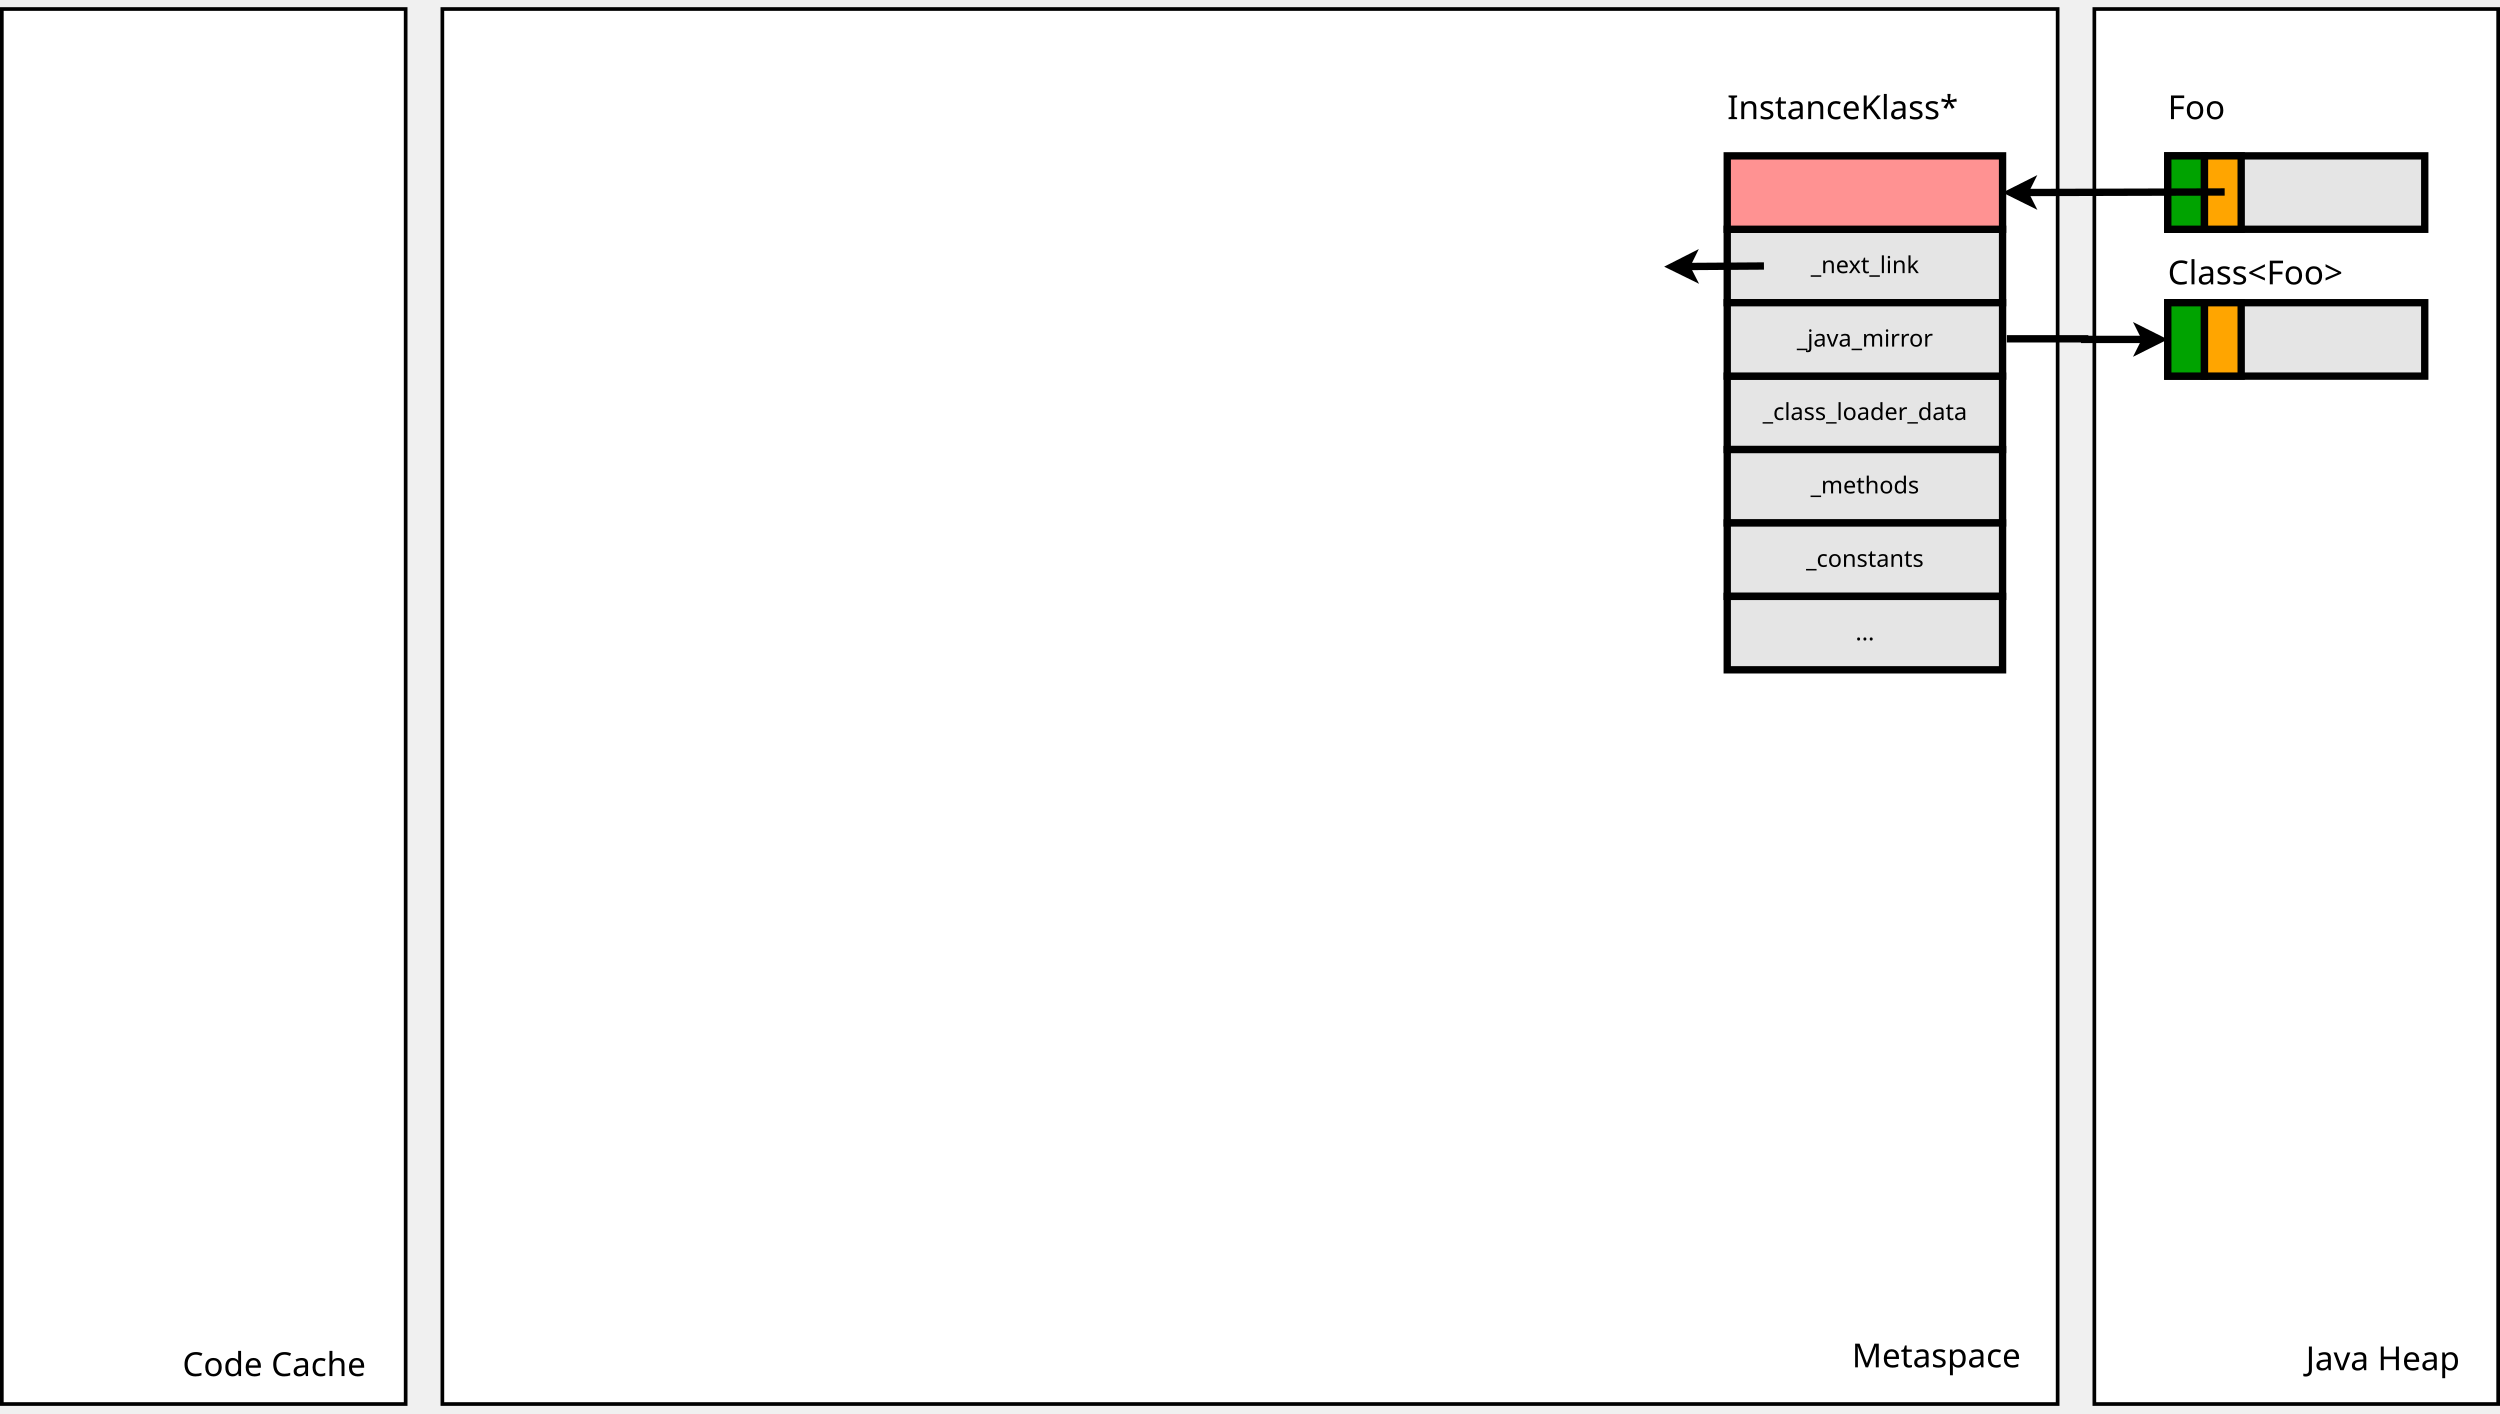
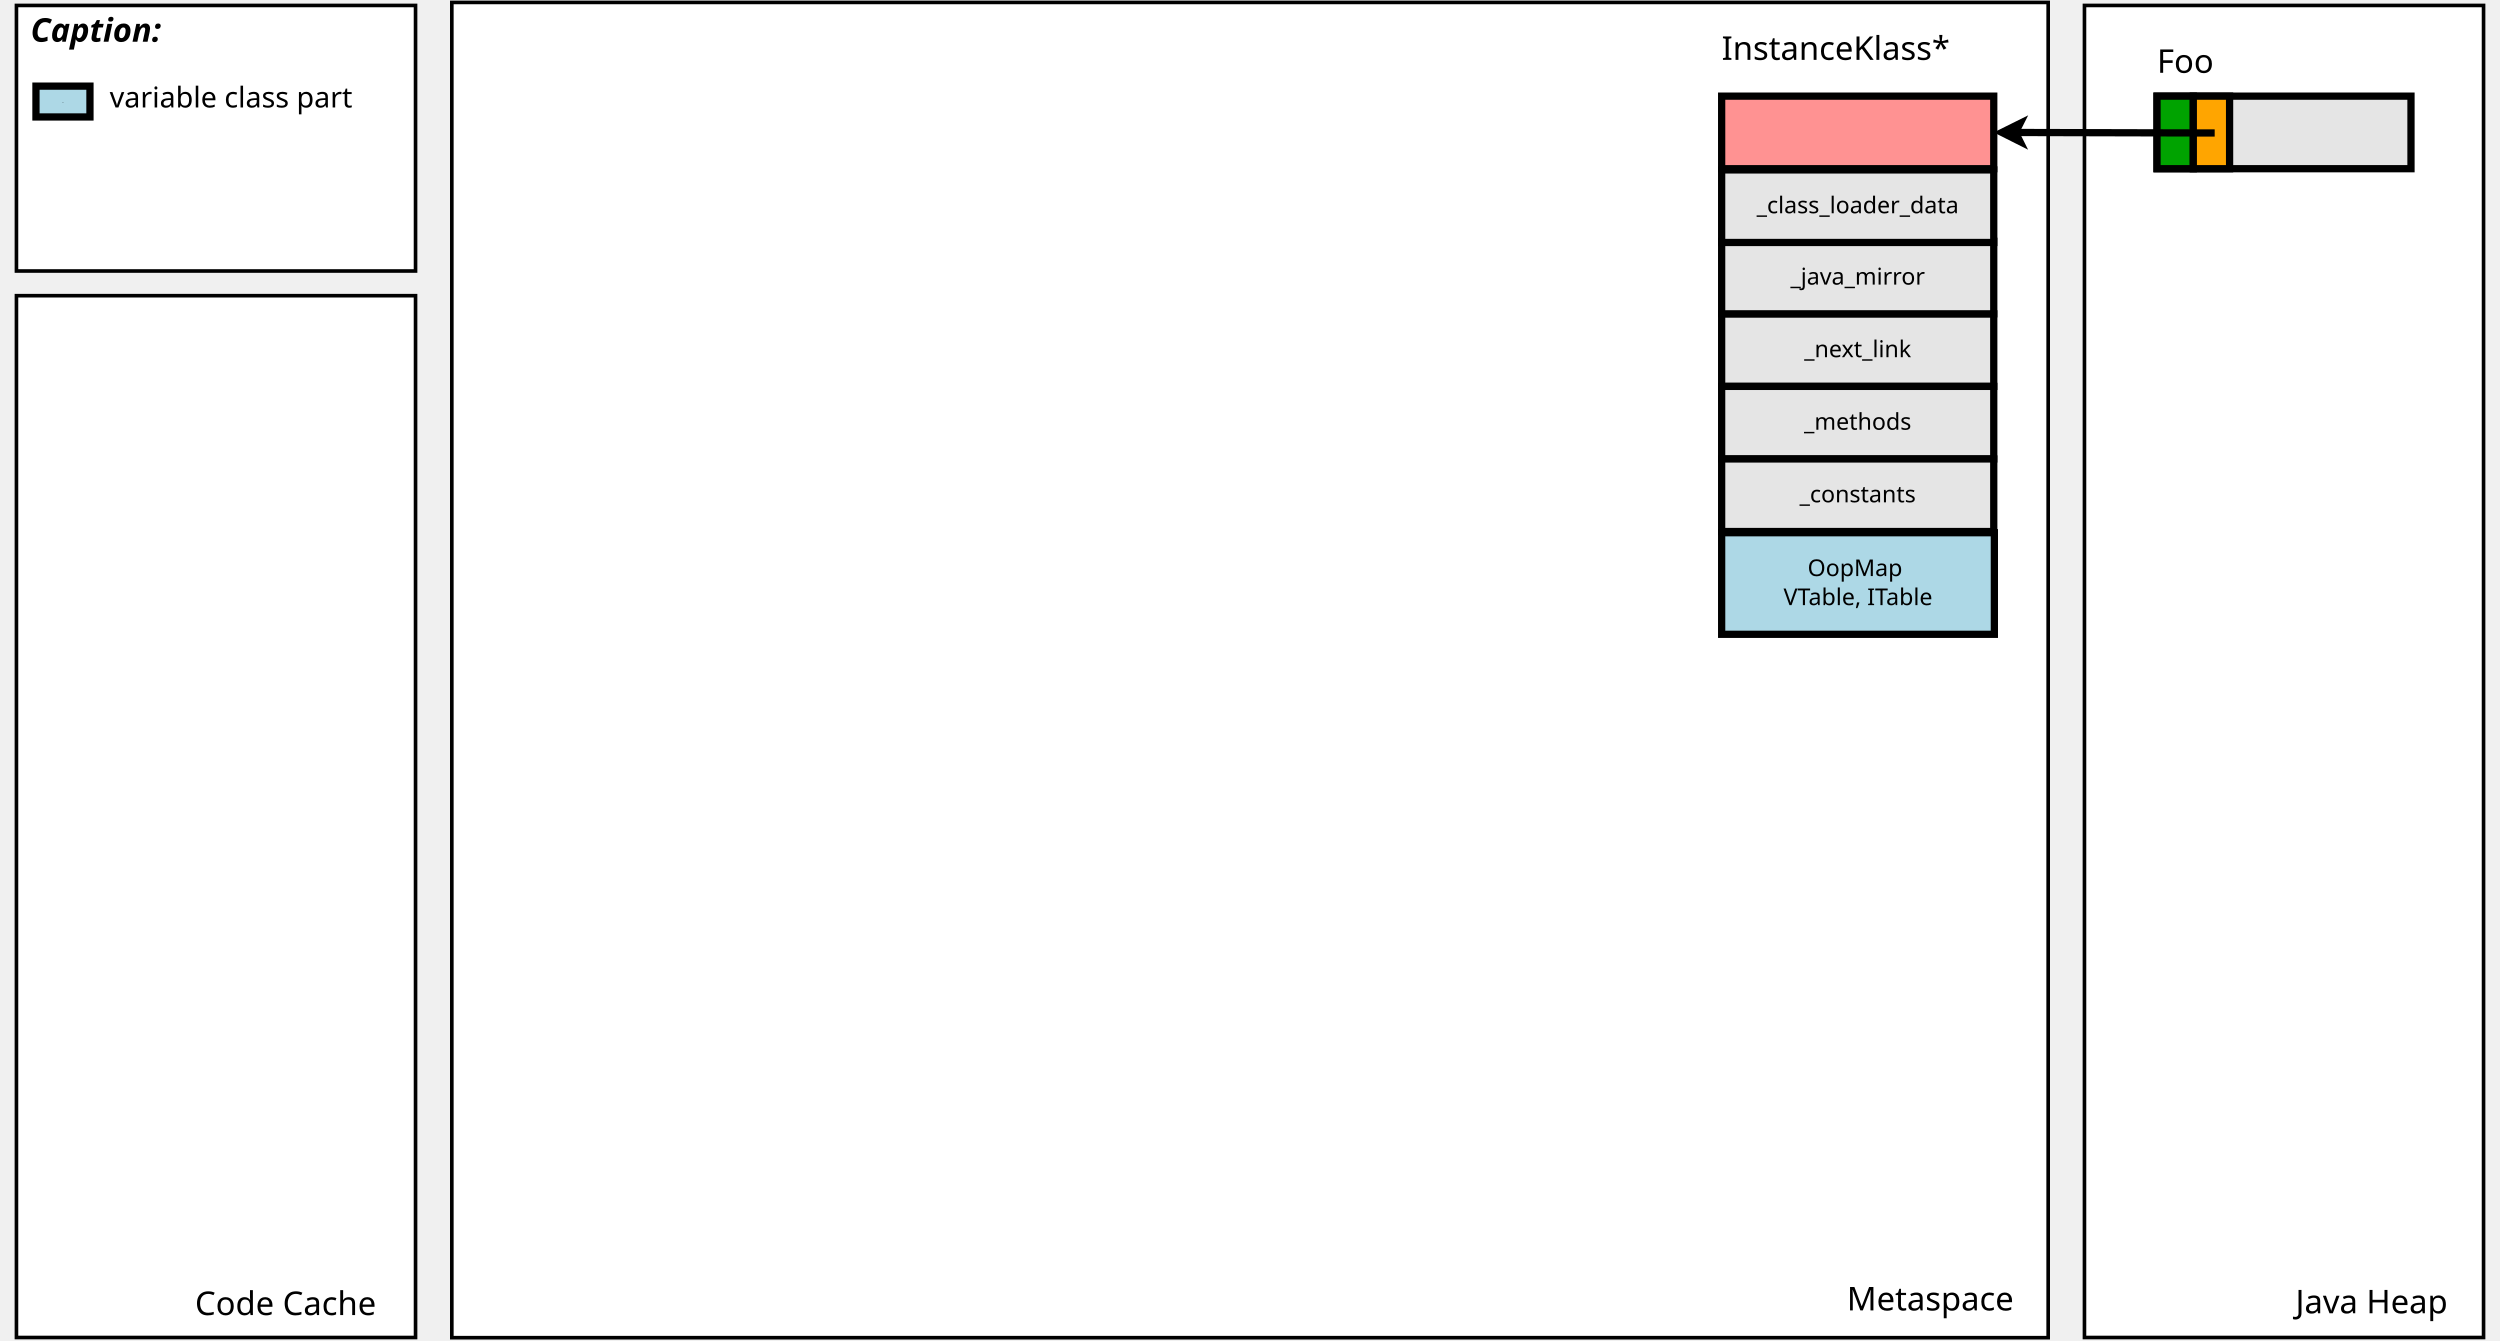
- <svg xmlns="http://www.w3.org/2000/svg" width="69cm" height="39cm" viewBox="-181 -61 1362 762">
+ <svg xmlns="http://www.w3.org/2000/svg" width="69cm" height="37cm" viewBox="-181 -33 1362 739">
  <text font-size="12.8" style="fill: #000000;text-anchor:start;font-family:sans-serif;font-style:normal;font-weight:normal" x="-50" y="280">
    <tspan x="-50" y="280" />
  </text>
-   <text font-size="12.8" style="fill: #000000;text-anchor:start;font-family:sans-serif;font-style:normal;font-weight:normal" x="-70" y="320">
-     <tspan x="-70" y="320" />
+   <text font-size="12.8" style="fill: #000000;text-anchor:start;font-family:sans-serif;font-style:normal;font-weight:normal" x="-70" y="417.154">
+     <tspan x="-70" y="417.154" />
  </text>
  <g>
-     <g>
-       <rect style="fill: #ffffff" x="60" y="-60" width="880" height="760" />
-       <rect style="fill: none; fill-opacity:0; stroke-width: 2; stroke: #000000" x="60" y="-60" width="880" height="760" />
-     </g>
-     <text font-size="18.062" style="fill: #000000;text-anchor:start;font-family:sans-serif;font-style:normal;font-weight:normal" x="827.928" y="680">
-       <tspan x="827.928" y="680">Metaspace</tspan>
+     <rect style="fill: #ffffff" x="60" y="-31.662" width="880" height="736.067" />
+     <rect style="fill: none; fill-opacity:0; stroke-width: 2; stroke: #000000" x="60" y="-31.662" width="880" height="736.067" />
+   </g>
+   <text font-size="18.062" style="fill: #000000;text-anchor:start;font-family:sans-serif;font-style:normal;font-weight:normal" x="829.03" y="689.372">
+     <tspan x="829.03" y="689.372">Metaspace</tspan>
+   </text>
+   <g>
+     <rect style="fill: #ffffff" x="-180" y="130" width="220" height="574.306" />
+     <rect style="fill: none; fill-opacity:0; stroke-width: 2; stroke: #000000" x="-180" y="130" width="220" height="574.306" />
+     <text font-size="12.8" style="fill: #000000;text-anchor:middle;font-family:sans-serif;font-style:normal;font-weight:normal" x="-70" y="421.053">
+       <tspan x="-70" y="421.053" />
+     </text>
+   </g>
+   <text font-size="18.062" style="fill: #000000;text-anchor:start;font-family:sans-serif;font-style:normal;font-weight:normal" x="-81.586" y="691.922">
+     <tspan x="-81.586" y="691.922">Code Cache</tspan>
+   </text>
+   <g>
+     <rect style="fill: #ffffff" x="960" y="-30" width="220" height="734.306" />
+     <rect style="fill: none; fill-opacity:0; stroke-width: 2; stroke: #000000" x="960" y="-30" width="220" height="734.306" />
+   </g>
+   <text font-size="18.062" style="fill: #000000;text-anchor:start;font-family:sans-serif;font-style:normal;font-weight:normal" x="1076.35" y="690.958">
+     <tspan x="1076.35" y="690.958">Java Heap</tspan>
+   </text>
+   <g>
+     <rect style="fill: #ffffff" x="-180" y="-30" width="220" height="146.389" />
+     <rect style="fill: none; fill-opacity:0; stroke-width: 2; stroke: #000000" x="-180" y="-30" width="220" height="146.389" />
+     <text font-size="12.8" style="fill: #000000;text-anchor:middle;font-family:sans-serif;font-style:normal;font-weight:normal" x="-70" y="47.094">
+       <tspan x="-70" y="47.094" />
    </text>
  </g>
  <g>
-     <rect style="fill: #ffffff" x="-180" y="-60" width="220" height="760" />
-     <rect style="fill: none; fill-opacity:0; stroke-width: 2; stroke: #000000" x="-180" y="-60" width="220" height="760" />
-     <text font-size="12.8" style="fill: #000000;text-anchor:middle;font-family:sans-serif;font-style:normal;font-weight:normal" x="-70" y="323.9">
-       <tspan x="-70" y="323.9" />
-     </text>
-   </g>
-   <text font-size="18.062" style="fill: #000000;text-anchor:start;font-family:sans-serif;font-style:normal;font-weight:normal" x="-81.586" y="684.757">
-     <tspan x="-81.586" y="684.757">Code Cache</tspan>
-   </text>
-   <g>
-     <g>
-       <rect style="fill: #ffffff" x="960" y="-60" width="220" height="760" />
-       <rect style="fill: none; fill-opacity:0; stroke-width: 2; stroke: #000000" x="960" y="-60" width="220" height="760" />
-     </g>
-     <text font-size="18.062" style="fill: #000000;text-anchor:start;font-family:sans-serif;font-style:normal;font-weight:normal" x="1075.24" y="681.586">
-       <tspan x="1075.24" y="681.586">Java Heap</tspan>
-     </text>
-   </g>
-   <g>
-     <text font-size="18.062" style="fill: #000000;text-anchor:start;font-family:sans-serif;font-style:normal;font-weight:normal" x="1000" y="0">
-       <tspan x="1000" y="0">Foo</tspan>
+     <text font-size="18.062" style="fill: #000000;text-anchor:start;font-family:sans-serif;font-style:normal;font-weight:normal" x="1000" y="7.144">
+       <tspan x="1000" y="7.144">Foo</tspan>
    </text>
    <g>
      <g>
        <rect style="fill: #e5e5e5" x="1000" y="20" width="140" height="40" />
        <rect style="fill: none; fill-opacity:0; stroke-width: 4; stroke: #000000" x="1000" y="20" width="140" height="40" />
        <text font-size="12.8" style="fill: #000000;text-anchor:middle;font-family:sans-serif;font-style:normal;font-weight:normal" x="1070" y="43.9">
          <tspan x="1070" y="43.9" />
        </text>
      </g>
      <g>
        <rect style="fill: #00a300" x="1000" y="20" width="20" height="40" />
        <rect style="fill: none; fill-opacity:0; stroke-width: 4; stroke: #000000" x="1000" y="20" width="20" height="40" />
        <text font-size="12.8" style="fill: #000000;text-anchor:middle;font-family:sans-serif;font-style:normal;font-weight:normal" x="1010" y="43.9">
          <tspan x="1010" y="43.9" />
        </text>
      </g>
      <g>
        <rect style="fill: #ffa500" x="1020" y="20" width="20" height="40" />
        <rect style="fill: none; fill-opacity:0; stroke-width: 4; stroke: #000000" x="1020" y="20" width="20" height="40" />
        <text font-size="12.8" style="fill: #000000;text-anchor:middle;font-family:sans-serif;font-style:normal;font-weight:normal" x="1030" y="43.9">
          <tspan x="1030" y="43.9" />
        </text>
      </g>
    </g>
  </g>
  <g>
-     <line style="fill: none; fill-opacity:0; stroke-width: 4; stroke: #000000" x1="1031" y1="39.667" x2="921.972" y2="39.967" />
-     <polygon style="fill: #000000" points="914.472,39.988 924.458,34.96 921.972,39.967 924.486,44.96 " />
-     <polygon style="fill: none; fill-opacity:0; stroke-width: 4; stroke: #000000" points="914.472,39.988 924.458,34.96 921.972,39.967 924.486,44.96 " />
-   </g>
-   <g>
-     <rect style="fill: #e5e5e5" x="760" y="60" width="150" height="40" />
-     <rect style="fill: none; fill-opacity:0; stroke-width: 4; stroke: #000000" x="760" y="60" width="150" height="40" />
-     <text font-size="12.8" style="fill: #000000;text-anchor:middle;font-family:sans-serif;font-style:normal;font-weight:normal" x="835" y="83.9">
-       <tspan x="835" y="83.9">_next_link</tspan>
+     <rect style="fill: #e5e5e5" x="760" y="140" width="150" height="40" />
+     <rect style="fill: none; fill-opacity:0; stroke-width: 4; stroke: #000000" x="760" y="140" width="150" height="40" />
+     <text font-size="12.8" style="fill: #000000;text-anchor:middle;font-family:sans-serif;font-style:normal;font-weight:normal" x="835" y="163.9">
+       <tspan x="835" y="163.9">_next_link</tspan>
    </text>
  </g>
  <g>
    <rect style="fill: #ff9292" x="760" y="20" width="150" height="40" />
    <rect style="fill: none; fill-opacity:0; stroke-width: 4; stroke: #000000" x="760" y="20" width="150" height="40" />
    <text font-size="12.8" style="fill: #000000;text-anchor:middle;font-family:sans-serif;font-style:normal;font-weight:normal" x="835" y="43.9">
      <tspan x="835" y="43.9" />
-     </text>
-   </g>
-   <g>
-     <rect style="fill: #e5e5e5" x="760" y="140" width="150" height="40" />
-     <rect style="fill: none; fill-opacity:0; stroke-width: 4; stroke: #000000" x="760" y="140" width="150" height="40" />
-     <text font-size="12.8" style="fill: #000000;text-anchor:middle;font-family:sans-serif;font-style:normal;font-weight:normal" x="835" y="163.9">
-       <tspan x="835" y="163.9">_class_loader_data</tspan>
    </text>
  </g>
  <g>
    <rect style="fill: #e5e5e5" x="760" y="180" width="150" height="40" />
    <rect style="fill: none; fill-opacity:0; stroke-width: 4; stroke: #000000" x="760" y="180" width="150" height="40" />
    <text font-size="12.8" style="fill: #000000;text-anchor:middle;font-family:sans-serif;font-style:normal;font-weight:normal" x="835" y="203.9">
      <tspan x="835" y="203.9">_methods</tspan>
    </text>
  </g>
  <g>
    <rect style="fill: #e5e5e5" x="760" y="220" width="150" height="40" />
    <rect style="fill: none; fill-opacity:0; stroke-width: 4; stroke: #000000" x="760" y="220" width="150" height="40" />
    <text font-size="12.8" style="fill: #000000;text-anchor:middle;font-family:sans-serif;font-style:normal;font-weight:normal" x="835" y="243.9">
      <tspan x="835" y="243.9">_constants</tspan>
    </text>
  </g>
  <g>
    <rect style="fill: #e5e5e5" x="760" y="100" width="150" height="40" />
    <rect style="fill: none; fill-opacity:0; stroke-width: 4; stroke: #000000" x="760" y="100" width="150" height="40" />
    <text font-size="12.8" style="fill: #000000;text-anchor:middle;font-family:sans-serif;font-style:normal;font-weight:normal" x="835" y="123.9">
      <tspan x="835" y="123.9">_java_mirror</tspan>
    </text>
  </g>
+   <text font-size="18.062" style="fill: #000000;text-anchor:start;font-family:sans-serif;font-style:normal;font-weight:normal" x="760" y="0">
+     <tspan x="760" y="0">InstanceKlass*</tspan>
+   </text>
+   <text font-size="12.8" style="fill: #000000;text-anchor:start;font-family:sans-serif;font-style:normal;font-weight:normal" x="835" y="160">
+     <tspan x="835" y="160" />
+   </text>
  <g>
-     <rect style="fill: #e5e5e5" x="760" y="260" width="150" height="40" />
-     <rect style="fill: none; fill-opacity:0; stroke-width: 4; stroke: #000000" x="760" y="260" width="150" height="40" />
-     <text font-size="12.8" style="fill: #000000;text-anchor:middle;font-family:sans-serif;font-style:normal;font-weight:normal" x="835" y="283.9">
-       <tspan x="835" y="283.9">...</tspan>
+     <rect style="fill: #e5e5e5" x="760" y="60.667" width="150" height="40" />
+     <rect style="fill: none; fill-opacity:0; stroke-width: 4; stroke: #000000" x="760" y="60.667" width="150" height="40" />
+     <text font-size="12.8" style="fill: #000000;text-anchor:middle;font-family:sans-serif;font-style:normal;font-weight:normal" x="835" y="84.567">
+       <tspan x="835" y="84.567">_class_loader_data</tspan>
    </text>
  </g>
-   <text font-size="18.062" style="fill: #000000;text-anchor:start;font-family:sans-serif;font-style:normal;font-weight:normal" x="760" y="-1.15463e-13">
-     <tspan x="760" y="-1.15463e-13">InstanceKlass*</tspan>
-   </text>
-   <text font-size="12.8" style="fill: #000000;text-anchor:start;font-family:sans-serif;font-style:normal;font-weight:normal" x="835" y="80">
-     <tspan x="835" y="80" />
-   </text>
  <g>
-     <line style="fill: none; fill-opacity:0; stroke-width: 4; stroke: #000000" x1="780" y1="80" x2="737.61" y2="80.281" />
-     <polygon style="fill: #000000" points="730.11,80.33 740.076,75.264 737.61,80.281 740.143,85.264 " />
-     <polygon style="fill: none; fill-opacity:0; stroke-width: 4; stroke: #000000" points="730.11,80.33 740.076,75.264 737.61,80.281 740.143,85.264 " />
+     <line style="fill: none; fill-opacity:0; stroke-width: 4; stroke: #000000" x1="1031.79" y1="40.314" x2="921.972" y2="40.031" />
+     <polygon style="fill: #000000" points="914.472,40.011 924.485,35.037 921.972,40.031 924.459,45.037 " />
+     <polygon style="fill: none; fill-opacity:0; stroke-width: 4; stroke: #000000" points="914.472,40.011 924.485,35.037 921.972,40.031 924.459,45.037 " />
  </g>
  <g>
-     <polyline style="fill: none; fill-opacity:0; stroke-width: 4; stroke: #000000" points="912.333,119.667 954.734,119.667 954.734,120 988.028,120 " />
-     <polygon style="fill: #000000" points="995.528,120 985.528,125 988.028,120 985.528,115 " />
-     <polygon style="fill: none; fill-opacity:0; stroke-width: 4; stroke: #000000" points="995.528,120 985.528,125 988.028,120 985.528,115 " />
+     <rect style="fill: #add8e6" x="760" y="260.666" width="150.333" height="56" />
+     <rect style="fill: none; fill-opacity:0; stroke-width: 4; stroke: #000000" x="760" y="260.666" width="150.333" height="56" />
+     <text font-size="12.8" style="fill: #000000;text-anchor:middle;font-family:sans-serif;font-style:normal;font-weight:normal" x="835.167" y="284.566">
+       <tspan x="835.167" y="284.566">OopMap</tspan>
+       <tspan x="835.167" y="300.566">VTable, ITable</tspan>
+     </text>
  </g>
  <g>
+     <text font-size="18.062" style="fill: #000000;text-anchor:start;font-family:sans-serif;font-style:italic;font-weight:700" x="-172.205" y="-10">
+       <tspan x="-172.205" y="-10">Caption:</tspan>
+     </text>
    <g>
      <g>
-         <rect style="fill: #e5e5e5" x="1000" y="100" width="140" height="40" />
-         <rect style="fill: none; fill-opacity:0; stroke-width: 4; stroke: #000000" x="1000" y="100" width="140" height="40" />
-         <text font-size="12.8" style="fill: #000000;text-anchor:middle;font-family:sans-serif;font-style:normal;font-weight:normal" x="1070" y="123.9">
-           <tspan x="1070" y="123.9" />
+         <rect style="fill: #add8e6" x="-169.247" y="14.481" width="29.771" height="16.997" />
+         <rect style="fill: none; fill-opacity:0; stroke-width: 4; stroke: #000000" x="-169.247" y="14.481" width="29.771" height="16.997" />
+         <text font-size="1.6" style="fill: #000000;text-anchor:middle;font-family:sans-serif;font-style:normal;font-weight:normal" x="-154.361" y="23.48">
+           <tspan x="-154.361" y="23.48">...</tspan>
        </text>
      </g>
-       <g>
-         <rect style="fill: #00a300" x="1000" y="100" width="20" height="40" />
-         <rect style="fill: none; fill-opacity:0; stroke-width: 4; stroke: #000000" x="1000" y="100" width="20" height="40" />
-         <text font-size="12.8" style="fill: #000000;text-anchor:middle;font-family:sans-serif;font-style:normal;font-weight:normal" x="1010" y="123.9">
-           <tspan x="1010" y="123.9" />
-         </text>
-       </g>
-       <g>
-         <rect style="fill: #ffa500" x="1020" y="100" width="20" height="40" />
-         <rect style="fill: none; fill-opacity:0; stroke-width: 4; stroke: #000000" x="1020" y="100" width="20" height="40" />
-         <text font-size="12.8" style="fill: #000000;text-anchor:middle;font-family:sans-serif;font-style:normal;font-weight:normal" x="1030" y="123.9">
-           <tspan x="1030" y="123.9" />
-         </text>
-       </g>
+       <text font-size="15.804" style="fill: #000000;text-anchor:start;font-family:sans-serif;font-style:normal;font-weight:normal" x="-128.587" y="26.238">
+         <tspan x="-128.587" y="26.238">variable class part</tspan>
+       </text>
+       <text font-size="12.8" style="fill: #000000;text-anchor:start;font-family:sans-serif;font-style:normal;font-weight:normal" x="-102.383" y="14.447">
+         <tspan x="-102.383" y="14.447" />
+       </text>
    </g>
-     <text font-size="18.062" style="fill: #000000;text-anchor:start;font-family:sans-serif;font-style:normal;font-weight:normal" x="1000" y="90">
-       <tspan x="1000" y="90">Class&lt;Foo&gt;</tspan>
-     </text>
  </g>
</svg>
